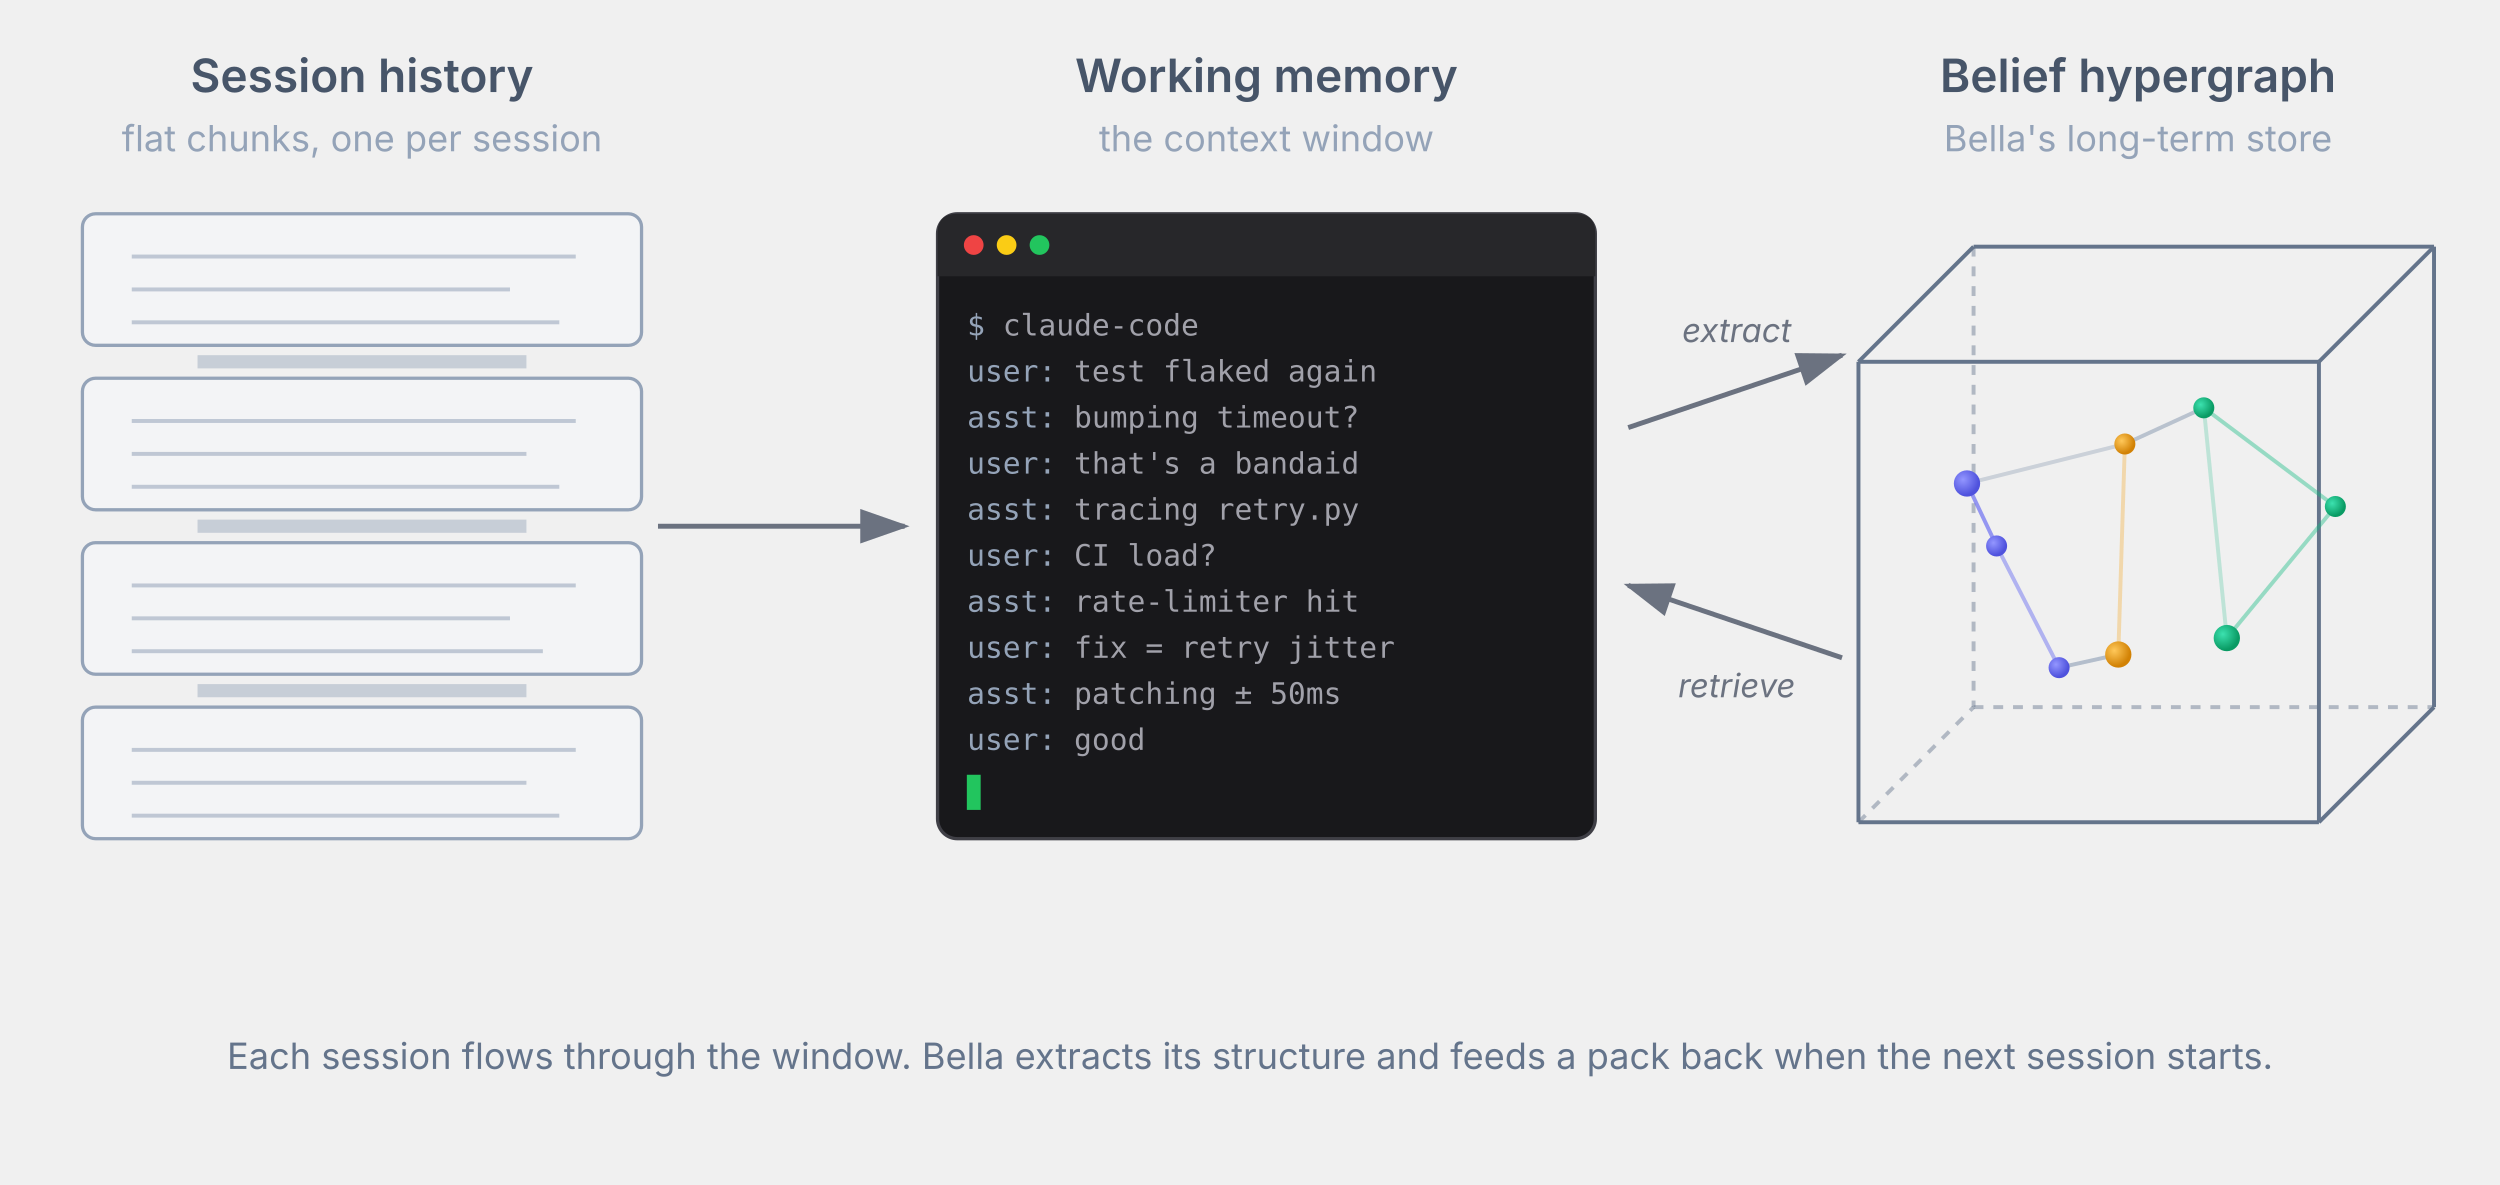
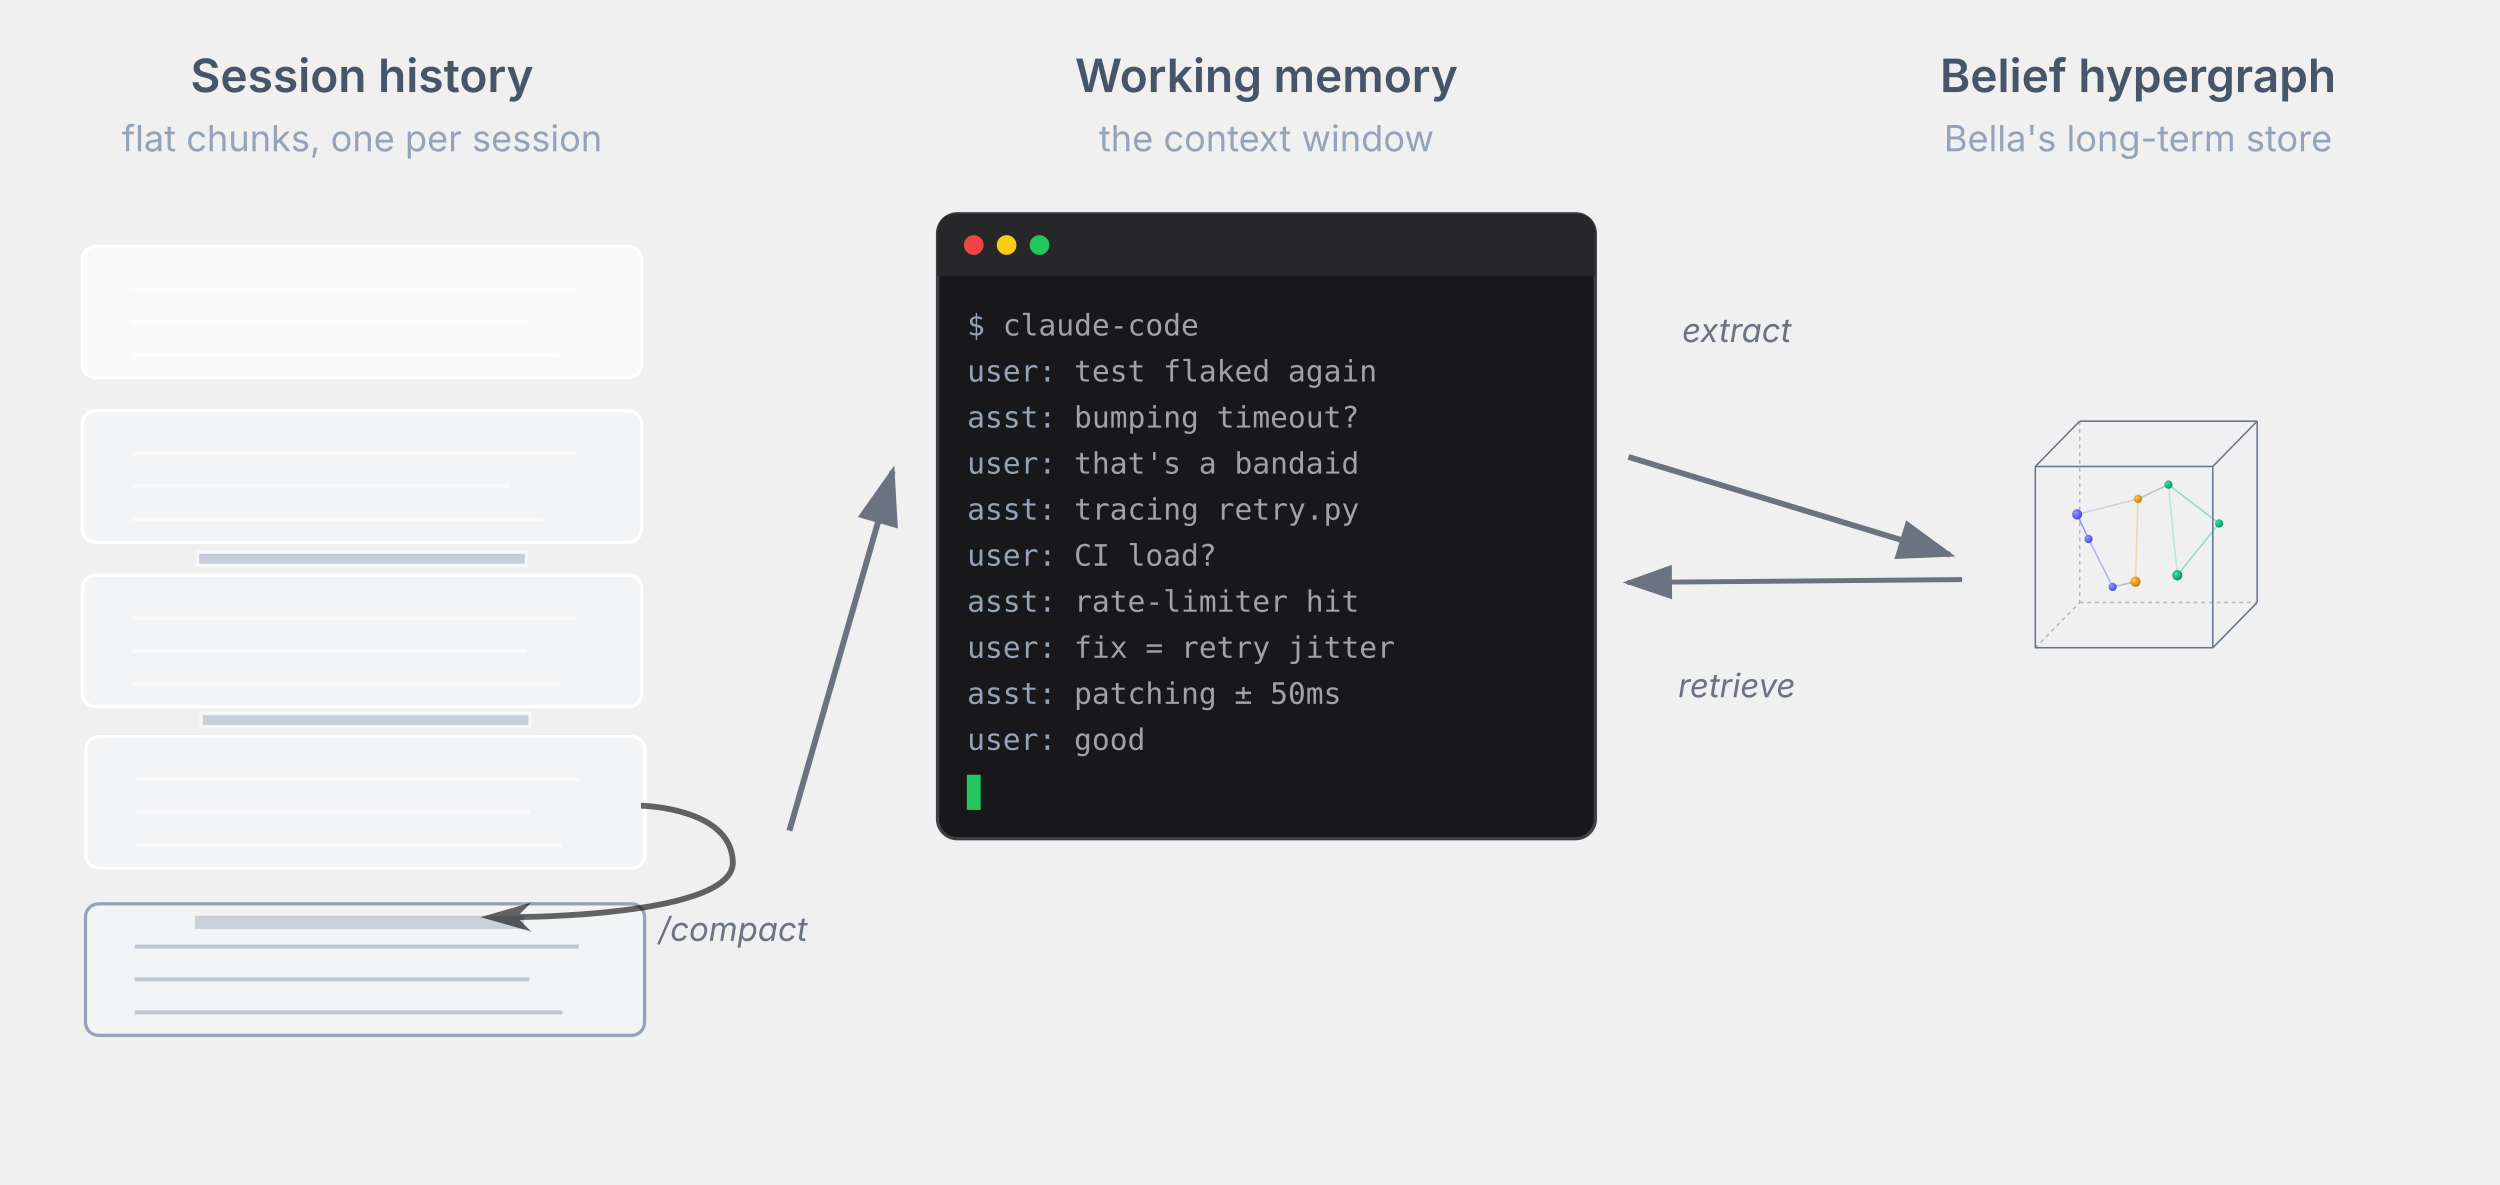
- <svg xmlns="http://www.w3.org/2000/svg" viewBox="0 0 760 360" width="720" height="341" role="img" aria-labelledby="title desc">
-   <defs>
+ <svg xmlns="http://www.w3.org/2000/svg" xmlns:xlink="http://www.w3.org/1999/xlink" viewBox="0 0 760 360" width="720" height="341" role="img" aria-labelledby="title desc" version="1.1" id="svg206">
+   <defs id="defs22">
+     <marker style="overflow:visible" id="Arrow1L" refX="0" refY="0" orient="auto-start-reverse" markerWidth="8.75" markerHeight="5" viewBox="0 0 8.75 5" preserveAspectRatio="xMidYMid">
+       <path style="fill:context-stroke;fill-rule:evenodd;stroke:none" d="M 0,0 5,-5 -12.5,0 5,5 Z" id="arrow1L" transform="scale(-0.5)" />
+     </marker>
    <marker id="arrow" markerWidth="10" markerHeight="7" refX="9" refY="3.5" orient="auto">
-       <polygon points="0 0, 10 3.5, 0 7" fill="rgb(107,114,128)" />
+       <polygon points="0,7 0,0 10,3.5 " fill="#6b7280" id="polygon4" />
    </marker>
    <radialGradient id="nIndigo" cx="35%" cy="35%" r="60%">
-       <stop offset="0%" stop-color="rgb(147,150,255)" />
-       <stop offset="100%" stop-color="rgb(79,82,221)" />
+       <stop offset="0%" stop-color="rgb(147,150,255)" id="stop7" />
+       <stop offset="100%" stop-color="rgb(79,82,221)" id="stop9" />
    </radialGradient>
    <radialGradient id="nTeal" cx="35%" cy="35%" r="60%">
-       <stop offset="0%" stop-color="rgb(60,225,175)" />
-       <stop offset="100%" stop-color="rgb(10,155,100)" />
+       <stop offset="0%" stop-color="rgb(60,225,175)" id="stop12" />
+       <stop offset="100%" stop-color="rgb(10,155,100)" id="stop14" />
    </radialGradient>
    <radialGradient id="nAmber" cx="35%" cy="35%" r="60%">
-       <stop offset="0%" stop-color="rgb(255,200,90)" />
-       <stop offset="100%" stop-color="rgb(210,130,5)" />
+       <stop offset="0%" stop-color="rgb(255,200,90)" id="stop17" />
+       <stop offset="100%" stop-color="rgb(210,130,5)" id="stop19" />
    </radialGradient>
+     <radialGradient xlink:href="#nIndigo" id="radialGradient1553" cx="596.8" cy="145.8" r="4.8" fx="596.8" fy="145.8" gradientUnits="userSpaceOnUse" />
+     <radialGradient xlink:href="#nTeal" id="radialGradient1567" cx="669.04" cy="123.04" r="3.84" fx="669.04" fy="123.04" gradientUnits="userSpaceOnUse" />
+     <radialGradient xlink:href="#nAmber" id="radialGradient1581" cx="642.8" cy="197.8" r="4.8" fx="642.8" fy="197.8" gradientUnits="userSpaceOnUse" />
+     <radialGradient xlink:href="#nIndigo" id="radialGradient1595" cx="625.04" cy="202.04" r="3.84" fx="625.04" fy="202.04" gradientUnits="userSpaceOnUse" />
+     <radialGradient xlink:href="#nTeal" id="radialGradient1609" cx="709.04" cy="153.04" r="3.84" fx="709.04" fy="153.04" gradientUnits="userSpaceOnUse" />
+     <radialGradient xlink:href="#nAmber" id="radialGradient1623" cx="645.04" cy="134.04" r="3.84" fx="645.04" fy="134.04" gradientUnits="userSpaceOnUse" />
+     <radialGradient xlink:href="#nIndigo" id="radialGradient1637" cx="606.04" cy="165.04" r="3.84" fx="606.04" fy="165.04" gradientUnits="userSpaceOnUse" />
+     <radialGradient xlink:href="#nTeal" id="radialGradient1651" cx="675.8" cy="192.8" r="4.8" fx="675.8" fy="192.8" gradientUnits="userSpaceOnUse" />
  </defs>
-   <text x="110" y="28" text-anchor="middle" font-family="'Space Grotesk', Inter, system-ui, sans-serif" font-size="14" font-weight="600" fill="rgb(71,85,105)">Session history</text>
-   <text x="110" y="46" text-anchor="middle" font-family="'Space Grotesk', Inter, system-ui, sans-serif" font-size="11" fill="rgb(148,163,184)">flat chunks, one per session</text>
-   <g>
-     <rect x="25" y="65" width="170" height="40" rx="4" fill="rgb(243,244,246)" stroke="rgb(148,163,184)" stroke-width="1" />
-     <line x1="40" y1="78" x2="175" y2="78" stroke="rgb(148,163,184)" stroke-width="1.2" opacity="0.55" />
-     <line x1="40" y1="88" x2="155" y2="88" stroke="rgb(148,163,184)" stroke-width="1.2" opacity="0.55" />
-     <line x1="40" y1="98" x2="170" y2="98" stroke="rgb(148,163,184)" stroke-width="1.2" opacity="0.55" />
-     <rect x="60" y="108" width="100" height="4" fill="rgb(148,163,184)" opacity="0.45" />
-     <rect x="25" y="115" width="170" height="40" rx="4" fill="rgb(243,244,246)" stroke="rgb(148,163,184)" stroke-width="1" />
-     <line x1="40" y1="128" x2="175" y2="128" stroke="rgb(148,163,184)" stroke-width="1.2" opacity="0.55" />
-     <line x1="40" y1="138" x2="160" y2="138" stroke="rgb(148,163,184)" stroke-width="1.2" opacity="0.55" />
-     <line x1="40" y1="148" x2="170" y2="148" stroke="rgb(148,163,184)" stroke-width="1.2" opacity="0.55" />
-     <rect x="60" y="158" width="100" height="4" fill="rgb(148,163,184)" opacity="0.45" />
-     <rect x="25" y="165" width="170" height="40" rx="4" fill="rgb(243,244,246)" stroke="rgb(148,163,184)" stroke-width="1" />
-     <line x1="40" y1="178" x2="175" y2="178" stroke="rgb(148,163,184)" stroke-width="1.2" opacity="0.55" />
-     <line x1="40" y1="188" x2="155" y2="188" stroke="rgb(148,163,184)" stroke-width="1.2" opacity="0.55" />
-     <line x1="40" y1="198" x2="165" y2="198" stroke="rgb(148,163,184)" stroke-width="1.2" opacity="0.55" />
-     <rect x="60" y="208" width="100" height="4" fill="rgb(148,163,184)" opacity="0.45" />
-     <rect x="25" y="215" width="170" height="40" rx="4" fill="rgb(243,244,246)" stroke="rgb(148,163,184)" stroke-width="1" />
-     <line x1="40" y1="228" x2="175" y2="228" stroke="rgb(148,163,184)" stroke-width="1.2" opacity="0.55" />
-     <line x1="40" y1="238" x2="160" y2="238" stroke="rgb(148,163,184)" stroke-width="1.2" opacity="0.55" />
-     <line x1="40" y1="248" x2="170" y2="248" stroke="rgb(148,163,184)" stroke-width="1.2" opacity="0.55" />
+   <text x="110" y="28" text-anchor="middle" font-family="'Space Grotesk', Inter, system-ui, sans-serif" font-size="14" font-weight="600" fill="rgb(71,85,105)" id="text24">Session history</text>
+   <text x="110" y="46" text-anchor="middle" font-family="'Space Grotesk', Inter, system-ui, sans-serif" font-size="11" fill="rgb(148,163,184)" id="text26">flat chunks, one per session</text>
+   <rect x="25" y="74.883" width="170" height="40" rx="4" fill="#f3f4f6" stroke="#94a3b8" stroke-width="1" id="rect38" style="fill:#fafafa;stroke:#ffffff;stroke-opacity:1;fill-opacity:1" />
+   <line x1="40" y1="87.883" x2="175" y2="87.883" stroke="#94a3b8" stroke-width="1.2" opacity="0.55" id="line40" style="stroke:#ffffff;stroke-opacity:1;fill:#fafafa;fill-opacity:1" />
+   <line x1="40" y1="97.883" x2="160" y2="97.883" stroke="#94a3b8" stroke-width="1.2" opacity="0.55" id="line42" style="stroke:#ffffff;stroke-opacity:1;fill:#fafafa;fill-opacity:1" />
+   <line x1="40" y1="107.883" x2="170" y2="107.883" stroke="#94a3b8" stroke-width="1.2" opacity="0.55" id="line44" style="stroke:#ffffff;stroke-opacity:1;fill:#fafafa;fill-opacity:1" />
+   <rect x="25" y="124.883" width="170" height="40" rx="4" fill="#f3f4f6" stroke="#94a3b8" stroke-width="1" id="rect48" style="stroke:#ffffff;stroke-opacity:1" />
+   <line x1="40" y1="137.883" x2="175" y2="137.883" stroke="#94a3b8" stroke-width="1.2" opacity="0.55" id="line50" style="stroke:#ffffff;stroke-opacity:1" />
+   <line x1="40" y1="147.883" x2="155" y2="147.883" stroke="#94a3b8" stroke-width="1.2" opacity="0.55" id="line52" style="stroke:#ffffff;stroke-opacity:1" />
+   <line x1="40" y1="157.883" x2="165" y2="157.883" stroke="#94a3b8" stroke-width="1.2" opacity="0.55" id="line54" style="stroke:#ffffff;stroke-opacity:1" />
+   <rect x="60" y="167.883" width="100" height="4" fill="#94a3b8" opacity="0.45" id="rect56" style="stroke:#ffffff;stroke-opacity:1" />
+   <rect x="25" y="174.883" width="170" height="40" rx="4" fill="#f3f4f6" stroke="#94a3b8" stroke-width="1" id="rect58" style="stroke:#ffffff;stroke-opacity:1" />
+   <line x1="40" y1="187.883" x2="175" y2="187.883" stroke="#94a3b8" stroke-width="1.2" opacity="0.55" id="line60" style="stroke:#ffffff;stroke-opacity:1" />
+   <line x1="40" y1="197.883" x2="160" y2="197.883" stroke="#94a3b8" stroke-width="1.2" opacity="0.55" id="line62" style="stroke:#ffffff;stroke-opacity:1" />
+   <line x1="40" y1="207.883" x2="170" y2="207.883" stroke="#94a3b8" stroke-width="1.2" opacity="0.55" id="line64" style="stroke:#ffffff;stroke-opacity:1" />
+   <rect x="61.066" y="216.958" width="100" height="4" fill="#94a3b8" opacity="0.45" id="rect56-3" style="stroke:#ffffff;stroke-opacity:1" />
+   <rect x="26.066" y="223.958" width="170" height="40" rx="4" fill="#f3f4f6" stroke="#94a3b8" stroke-width="1" id="rect58-6" style="stroke:#ffffff;stroke-opacity:1" />
+   <line x1="41.066" y1="236.957" x2="176.066" y2="236.957" stroke="#94a3b8" stroke-width="1.2" opacity="0.55" id="line60-7" style="stroke:#ffffff;stroke-opacity:1" />
+   <line x1="41.066" y1="246.957" x2="161.066" y2="246.957" stroke="#94a3b8" stroke-width="1.2" opacity="0.55" id="line62-5" style="stroke:#ffffff;stroke-opacity:1" />
+   <line x1="41.066" y1="256.957" x2="171.066" y2="256.957" stroke="#94a3b8" stroke-width="1.2" opacity="0.55" id="line64-3" style="stroke:#ffffff;stroke-opacity:1" />
+   <rect x="25.926" y="274.808" width="170" height="40" rx="4" fill="#f3f4f6" stroke="#94a3b8" stroke-width="1" id="rect58-6-9" />
+   <line x1="40.926" y1="287.808" x2="175.926" y2="287.808" stroke="#94a3b8" stroke-width="1.2" opacity="0.55" id="line60-7-1" />
+   <line x1="40.926" y1="297.808" x2="160.926" y2="297.808" stroke="#94a3b8" stroke-width="1.2" opacity="0.55" id="line62-5-2" />
+   <line x1="40.926" y1="307.808" x2="170.926" y2="307.808" stroke="#94a3b8" stroke-width="1.2" opacity="0.55" id="line64-3-7" />
+   <line x1="239.959" y1="252.569" x2="271.344" y2="143.297" stroke="#6b7280" stroke-width="1.809" marker-end="url(#arrow)" id="line68" />
+   <text x="385" y="28" text-anchor="middle" font-family="'Space Grotesk', Inter, system-ui, sans-serif" font-size="14" font-weight="600" fill="rgb(71,85,105)" id="text70">Working memory</text>
+   <text x="385" y="46" text-anchor="middle" font-family="'Space Grotesk', Inter, system-ui, sans-serif" font-size="11" fill="rgb(148,163,184)" id="text72">the context window</text>
+   <rect x="285" y="65" width="200" height="190" rx="6" fill="rgb(24,24,27)" stroke="rgb(63,63,70)" stroke-width="1" id="rect74" />
+   <path d="M 291 65 L 479 65 Q 485 65 485 71 L 485 84 L 285 84 L 285 71 Q 285 65 291 65 Z" fill="rgb(39,39,42)" id="path76" />
+   <circle cx="296" cy="74.5" r="3" fill="rgb(239,68,68)" id="circle78" />
+   <circle cx="306" cy="74.5" r="3" fill="rgb(250,204,21)" id="circle80" />
+   <circle cx="316" cy="74.5" r="3" fill="rgb(34,197,94)" id="circle82" />
+   <g font-family="'JetBrains Mono', 'Fira Code', ui-monospace, monospace" font-size="9" fill="rgb(161,161,170)" id="g126">
+     <text x="294" y="102" id="text86">
+       <tspan fill="rgb(148,163,184)" id="tspan84">$</tspan> claude-code</text>
+     <text x="294" y="116" id="text90">
+       <tspan fill="rgb(148,163,184)" id="tspan88">user:</tspan> test flaked again</text>
+     <text x="294" y="130" id="text94">
+       <tspan fill="rgb(148,163,184)" id="tspan92">asst:</tspan> bumping timeout?</text>
+     <text x="294" y="144" id="text98">
+       <tspan fill="rgb(148,163,184)" id="tspan96">user:</tspan> that's a bandaid</text>
+     <text x="294" y="158" id="text102">
+       <tspan fill="rgb(148,163,184)" id="tspan100">asst:</tspan> tracing retry.py</text>
+     <text x="294" y="172" id="text106">
+       <tspan fill="rgb(148,163,184)" id="tspan104">user:</tspan> CI load?</text>
+     <text x="294" y="186" id="text110">
+       <tspan fill="rgb(148,163,184)" id="tspan108">asst:</tspan> rate-limiter hit</text>
+     <text x="294" y="200" id="text114">
+       <tspan fill="rgb(148,163,184)" id="tspan112">user:</tspan> fix = retry jitter</text>
+     <text x="294" y="214" id="text118">
+       <tspan fill="rgb(148,163,184)" id="tspan116">asst:</tspan> patching ± 50ms</text>
+     <text x="294" y="228" id="text122">
+       <tspan fill="rgb(148,163,184)" id="tspan120">user:</tspan> good</text>
+     <text x="294" y="244" fill="rgb(34,197,94)" id="text124">▊</text>
  </g>
-   <line x1="200" y1="160" x2="275" y2="160" stroke="rgb(107,114,128)" stroke-width="1.5" marker-end="url(#arrow)" />
-   <text x="385" y="28" text-anchor="middle" font-family="'Space Grotesk', Inter, system-ui, sans-serif" font-size="14" font-weight="600" fill="rgb(71,85,105)">Working memory</text>
-   <text x="385" y="46" text-anchor="middle" font-family="'Space Grotesk', Inter, system-ui, sans-serif" font-size="11" fill="rgb(148,163,184)">the context window</text>
-   <rect x="285" y="65" width="200" height="190" rx="6" fill="rgb(24,24,27)" stroke="rgb(63,63,70)" stroke-width="1" />
-   <path d="M 291 65 L 479 65 Q 485 65 485 71 L 485 84 L 285 84 L 285 71 Q 285 65 291 65 Z" fill="rgb(39,39,42)" />
-   <circle cx="296" cy="74.5" r="3" fill="rgb(239,68,68)" />
-   <circle cx="306" cy="74.5" r="3" fill="rgb(250,204,21)" />
-   <circle cx="316" cy="74.5" r="3" fill="rgb(34,197,94)" />
-   <g font-family="'JetBrains Mono', 'Fira Code', ui-monospace, monospace" font-size="9" fill="rgb(161,161,170)">
-     <text x="294" y="102">
-       <tspan fill="rgb(148,163,184)">$</tspan> claude-code</text>
-     <text x="294" y="116">
-       <tspan fill="rgb(148,163,184)">user:</tspan> test flaked again</text>
-     <text x="294" y="130">
-       <tspan fill="rgb(148,163,184)">asst:</tspan> bumping timeout?</text>
-     <text x="294" y="144">
-       <tspan fill="rgb(148,163,184)">user:</tspan> that's a bandaid</text>
-     <text x="294" y="158">
-       <tspan fill="rgb(148,163,184)">asst:</tspan> tracing retry.py</text>
-     <text x="294" y="172">
-       <tspan fill="rgb(148,163,184)">user:</tspan> CI load?</text>
-     <text x="294" y="186">
-       <tspan fill="rgb(148,163,184)">asst:</tspan> rate-limiter hit</text>
-     <text x="294" y="200">
-       <tspan fill="rgb(148,163,184)">user:</tspan> fix = retry jitter</text>
-     <text x="294" y="214">
-       <tspan fill="rgb(148,163,184)">asst:</tspan> patching ± 50ms</text>
-     <text x="294" y="228">
-       <tspan fill="rgb(148,163,184)">user:</tspan> good</text>
-     <text x="294" y="244" fill="rgb(34,197,94)">▊</text>
+   <line x1="495.069" y1="138.934" x2="592.794" y2="168.678" stroke="#6b7280" stroke-width="1.752" marker-end="url(#arrow)" id="line128" />
+   <text x="528" y="104" text-anchor="middle" font-family="'Space Grotesk', Inter, system-ui, sans-serif" font-size="10" font-style="italic" fill="rgb(107,114,128)" id="text130">extract</text>
+   <text x="222.798" y="286.068" text-anchor="middle" font-family="'Space Grotesk', Inter, system-ui, sans-serif" font-size="10px" font-style="italic" fill="#6b7280" id="text130-5">/compact</text>
+   <line x1="596.504" y1="176.215" x2="494.793" y2="177.099" stroke="#6b7280" stroke-width="1.5" marker-end="url(#arrow)" id="line132" />
+   <text x="528" y="212" text-anchor="middle" font-family="'Space Grotesk', Inter, system-ui, sans-serif" font-size="10" font-style="italic" fill="rgb(107,114,128)" id="text134">retrieve</text>
+   <text x="650" y="28" text-anchor="middle" font-family="'Space Grotesk', Inter, system-ui, sans-serif" font-size="14" font-weight="600" fill="rgb(71,85,105)" id="text136">Belief hypergraph</text>
+   <text x="650" y="46" text-anchor="middle" font-family="'Space Grotesk', Inter, system-ui, sans-serif" font-size="11" fill="rgb(148,163,184)" id="text138">Bella's long-term store</text>
+   <g stroke="#64748b" stroke-width="1.2" fill="none" id="g164" transform="matrix(0.3854099,0,0,0.3936613,401.02,98.53004)">
+     <line x1="565" y1="250" x2="705" y2="250" id="line140" />
+     <line x1="705" y1="250" x2="705" y2="110" id="line142" />
+     <line x1="705" y1="110" x2="565" y2="110" id="line144" />
+     <line x1="565" y1="110" x2="565" y2="250" id="line146" />
+     <line x1="740" y1="215" x2="740" y2="75" id="line148" />
+     <line x1="740" y1="75" x2="600" y2="75" id="line150" />
+     <line x1="705" y1="250" x2="740" y2="215" id="line152" />
+     <line x1="705" y1="110" x2="740" y2="75" id="line154" />
+     <line x1="565" y1="110" x2="600" y2="75" id="line156" />
+     <line x1="600" y1="215" x2="740" y2="215" stroke-dasharray="3, 3" opacity="0.45" id="line158" />
+     <line x1="600" y1="75" x2="600" y2="215" stroke-dasharray="3, 3" opacity="0.45" id="line160" />
+     <line x1="565" y1="250" x2="600" y2="215" stroke-dasharray="3, 3" opacity="0.45" id="line162" />
  </g>
-   <line x1="495" y1="130" x2="560" y2="108" stroke="rgb(107,114,128)" stroke-width="1.5" marker-end="url(#arrow)" />
-   <text x="528" y="104" text-anchor="middle" font-family="'Space Grotesk', Inter, system-ui, sans-serif" font-size="10" font-style="italic" fill="rgb(107,114,128)">extract</text>
-   <line x1="560" y1="200" x2="495" y2="178" stroke="rgb(107,114,128)" stroke-width="1.5" marker-end="url(#arrow)" />
-   <text x="528" y="212" text-anchor="middle" font-family="'Space Grotesk', Inter, system-ui, sans-serif" font-size="10" font-style="italic" fill="rgb(107,114,128)">retrieve</text>
-   <text x="650" y="28" text-anchor="middle" font-family="'Space Grotesk', Inter, system-ui, sans-serif" font-size="14" font-weight="600" fill="rgb(71,85,105)">Belief hypergraph</text>
-   <text x="650" y="46" text-anchor="middle" font-family="'Space Grotesk', Inter, system-ui, sans-serif" font-size="11" fill="rgb(148,163,184)">Bella's long-term store</text>
-   <g stroke="rgb(100,116,139)" stroke-width="1.2" fill="none">
-     <line x1="565" y1="250" x2="705" y2="250" />
-     <line x1="705" y1="250" x2="705" y2="110" />
-     <line x1="705" y1="110" x2="565" y2="110" />
-     <line x1="565" y1="110" x2="565" y2="250" />
-     <line x1="740" y1="215" x2="740" y2="75" />
-     <line x1="740" y1="75" x2="600" y2="75" />
-     <line x1="705" y1="250" x2="740" y2="215" />
-     <line x1="705" y1="110" x2="740" y2="75" />
-     <line x1="565" y1="110" x2="600" y2="75" />
-     <line x1="600" y1="215" x2="740" y2="215" stroke-dasharray="3,3" opacity="0.45" />
-     <line x1="600" y1="75" x2="600" y2="215" stroke-dasharray="3,3" opacity="0.45" />
-     <line x1="565" y1="250" x2="600" y2="215" stroke-dasharray="3,3" opacity="0.45" />
+   <rect x="59.186" y="278.431" width="100" height="4" fill="#94a3b8" opacity="0.45" id="rect56-3-2" />
+   <path style="opacity:0.601;fill:none;stroke:#020202;stroke-width:1.768;stroke-linejoin:round;stroke-dasharray:none;stroke-dashoffset:0;stroke-opacity:1;marker-end:url(#Arrow1L)" d="m 194.831,244.964 c 0,0 27.513,0.537 27.93,17.143 0.417,16.606 -65.699,16.73 -65.699,16.73" id="path1527" />
+   <g stroke-linecap="round" fill="none" stroke-width="1.2" id="g184" transform="matrix(0.3854099,0,0,0.3936613,401.02,98.53004)">
+     <line x1="598" y1="147" x2="607" y2="166" stroke="#6366f1" stroke-opacity="0.65" id="line166" />
+     <line x1="626" y1="203" x2="607" y2="166" stroke="#6366f1" stroke-opacity="0.45" id="line168" />
+     <line x1="670" y1="124" x2="710" y2="154" stroke="#10b981" stroke-opacity="0.4" id="line170" />
+     <line x1="710" y1="154" x2="677" y2="194" stroke="#10b981" stroke-opacity="0.4" id="line172" />
+     <line x1="670" y1="124" x2="677" y2="194" stroke="#10b981" stroke-opacity="0.22" id="line174" />
+     <line x1="644" y1="199" x2="646" y2="135" stroke="#f59e0b" stroke-opacity="0.3" id="line176" />
+     <line x1="644" y1="199" x2="626" y2="203" stroke="#94a3b8" stroke-opacity="0.65" id="line178" />
+     <line x1="670" y1="124" x2="646" y2="135" stroke="#94a3b8" stroke-opacity="0.6" id="line180" />
+     <line x1="598" y1="147" x2="646" y2="135" stroke="#94a3b8" stroke-opacity="0.4" id="line182" />
  </g>
-   <g stroke-linecap="round" fill="none" stroke-width="1.2">
-     <line x1="598" y1="147" x2="607" y2="166" stroke="rgb(99,102,241)" stroke-opacity="0.65" />
-     <line x1="626" y1="203" x2="607" y2="166" stroke="rgb(99,102,241)" stroke-opacity="0.45" />
-     <line x1="670" y1="124" x2="710" y2="154" stroke="rgb(16,185,129)" stroke-opacity="0.40" />
-     <line x1="710" y1="154" x2="677" y2="194" stroke="rgb(16,185,129)" stroke-opacity="0.40" />
-     <line x1="670" y1="124" x2="677" y2="194" stroke="rgb(16,185,129)" stroke-opacity="0.22" />
-     <line x1="644" y1="199" x2="646" y2="135" stroke="rgb(245,158,11)" stroke-opacity="0.30" />
-     <line x1="644" y1="199" x2="626" y2="203" stroke="rgb(148,163,184)" stroke-opacity="0.65" />
-     <line x1="670" y1="124" x2="646" y2="135" stroke="rgb(148,163,184)" stroke-opacity="0.60" />
-     <line x1="598" y1="147" x2="646" y2="135" stroke="rgb(148,163,184)" stroke-opacity="0.40" />
+   <g id="g202" transform="matrix(0.3854099,0,0,0.3936613,401.02,98.53004)">
+     <circle cx="598" cy="147" r="4" fill="url(#nIndigo)" id="circle186" style="fill:url(#radialGradient1553)" />
+     <circle cx="670" cy="124" r="3.2" fill="url(#nTeal)" id="circle188" style="fill:url(#radialGradient1567)" />
+     <circle cx="644" cy="199" r="4" fill="url(#nAmber)" id="circle190" style="fill:url(#radialGradient1581)" />
+     <circle cx="626" cy="203" r="3.2" fill="url(#nIndigo)" id="circle192" style="fill:url(#radialGradient1595)" />
+     <circle cx="710" cy="154" r="3.2" fill="url(#nTeal)" id="circle194" style="fill:url(#radialGradient1609)" />
+     <circle cx="646" cy="135" r="3.2" fill="url(#nAmber)" id="circle196" style="fill:url(#radialGradient1623)" />
+     <circle cx="607" cy="166" r="3.2" fill="url(#nIndigo)" id="circle198" style="fill:url(#radialGradient1637)" />
+     <circle cx="677" cy="194" r="4" fill="url(#nTeal)" id="circle200" style="fill:url(#radialGradient1651)" />
  </g>
-   <g>
-     <circle cx="598" cy="147" r="4" fill="url(#nIndigo)" />
-     <circle cx="670" cy="124" r="3.2" fill="url(#nTeal)" />
-     <circle cx="644" cy="199" r="4" fill="url(#nAmber)" />
-     <circle cx="626" cy="203" r="3.2" fill="url(#nIndigo)" />
-     <circle cx="710" cy="154" r="3.2" fill="url(#nTeal)" />
-     <circle cx="646" cy="135" r="3.2" fill="url(#nAmber)" />
-     <circle cx="607" cy="166" r="3.2" fill="url(#nIndigo)" />
-     <circle cx="677" cy="194" r="4" fill="url(#nTeal)" />
-   </g>
-   <text x="380" y="325" text-anchor="middle" font-family="'Space Grotesk', Inter, system-ui, sans-serif" font-size="11" fill="rgb(100,116,139)">Each session flows through the window. Bella extracts its structure and feeds a pack back when the next session starts.</text>
</svg>
